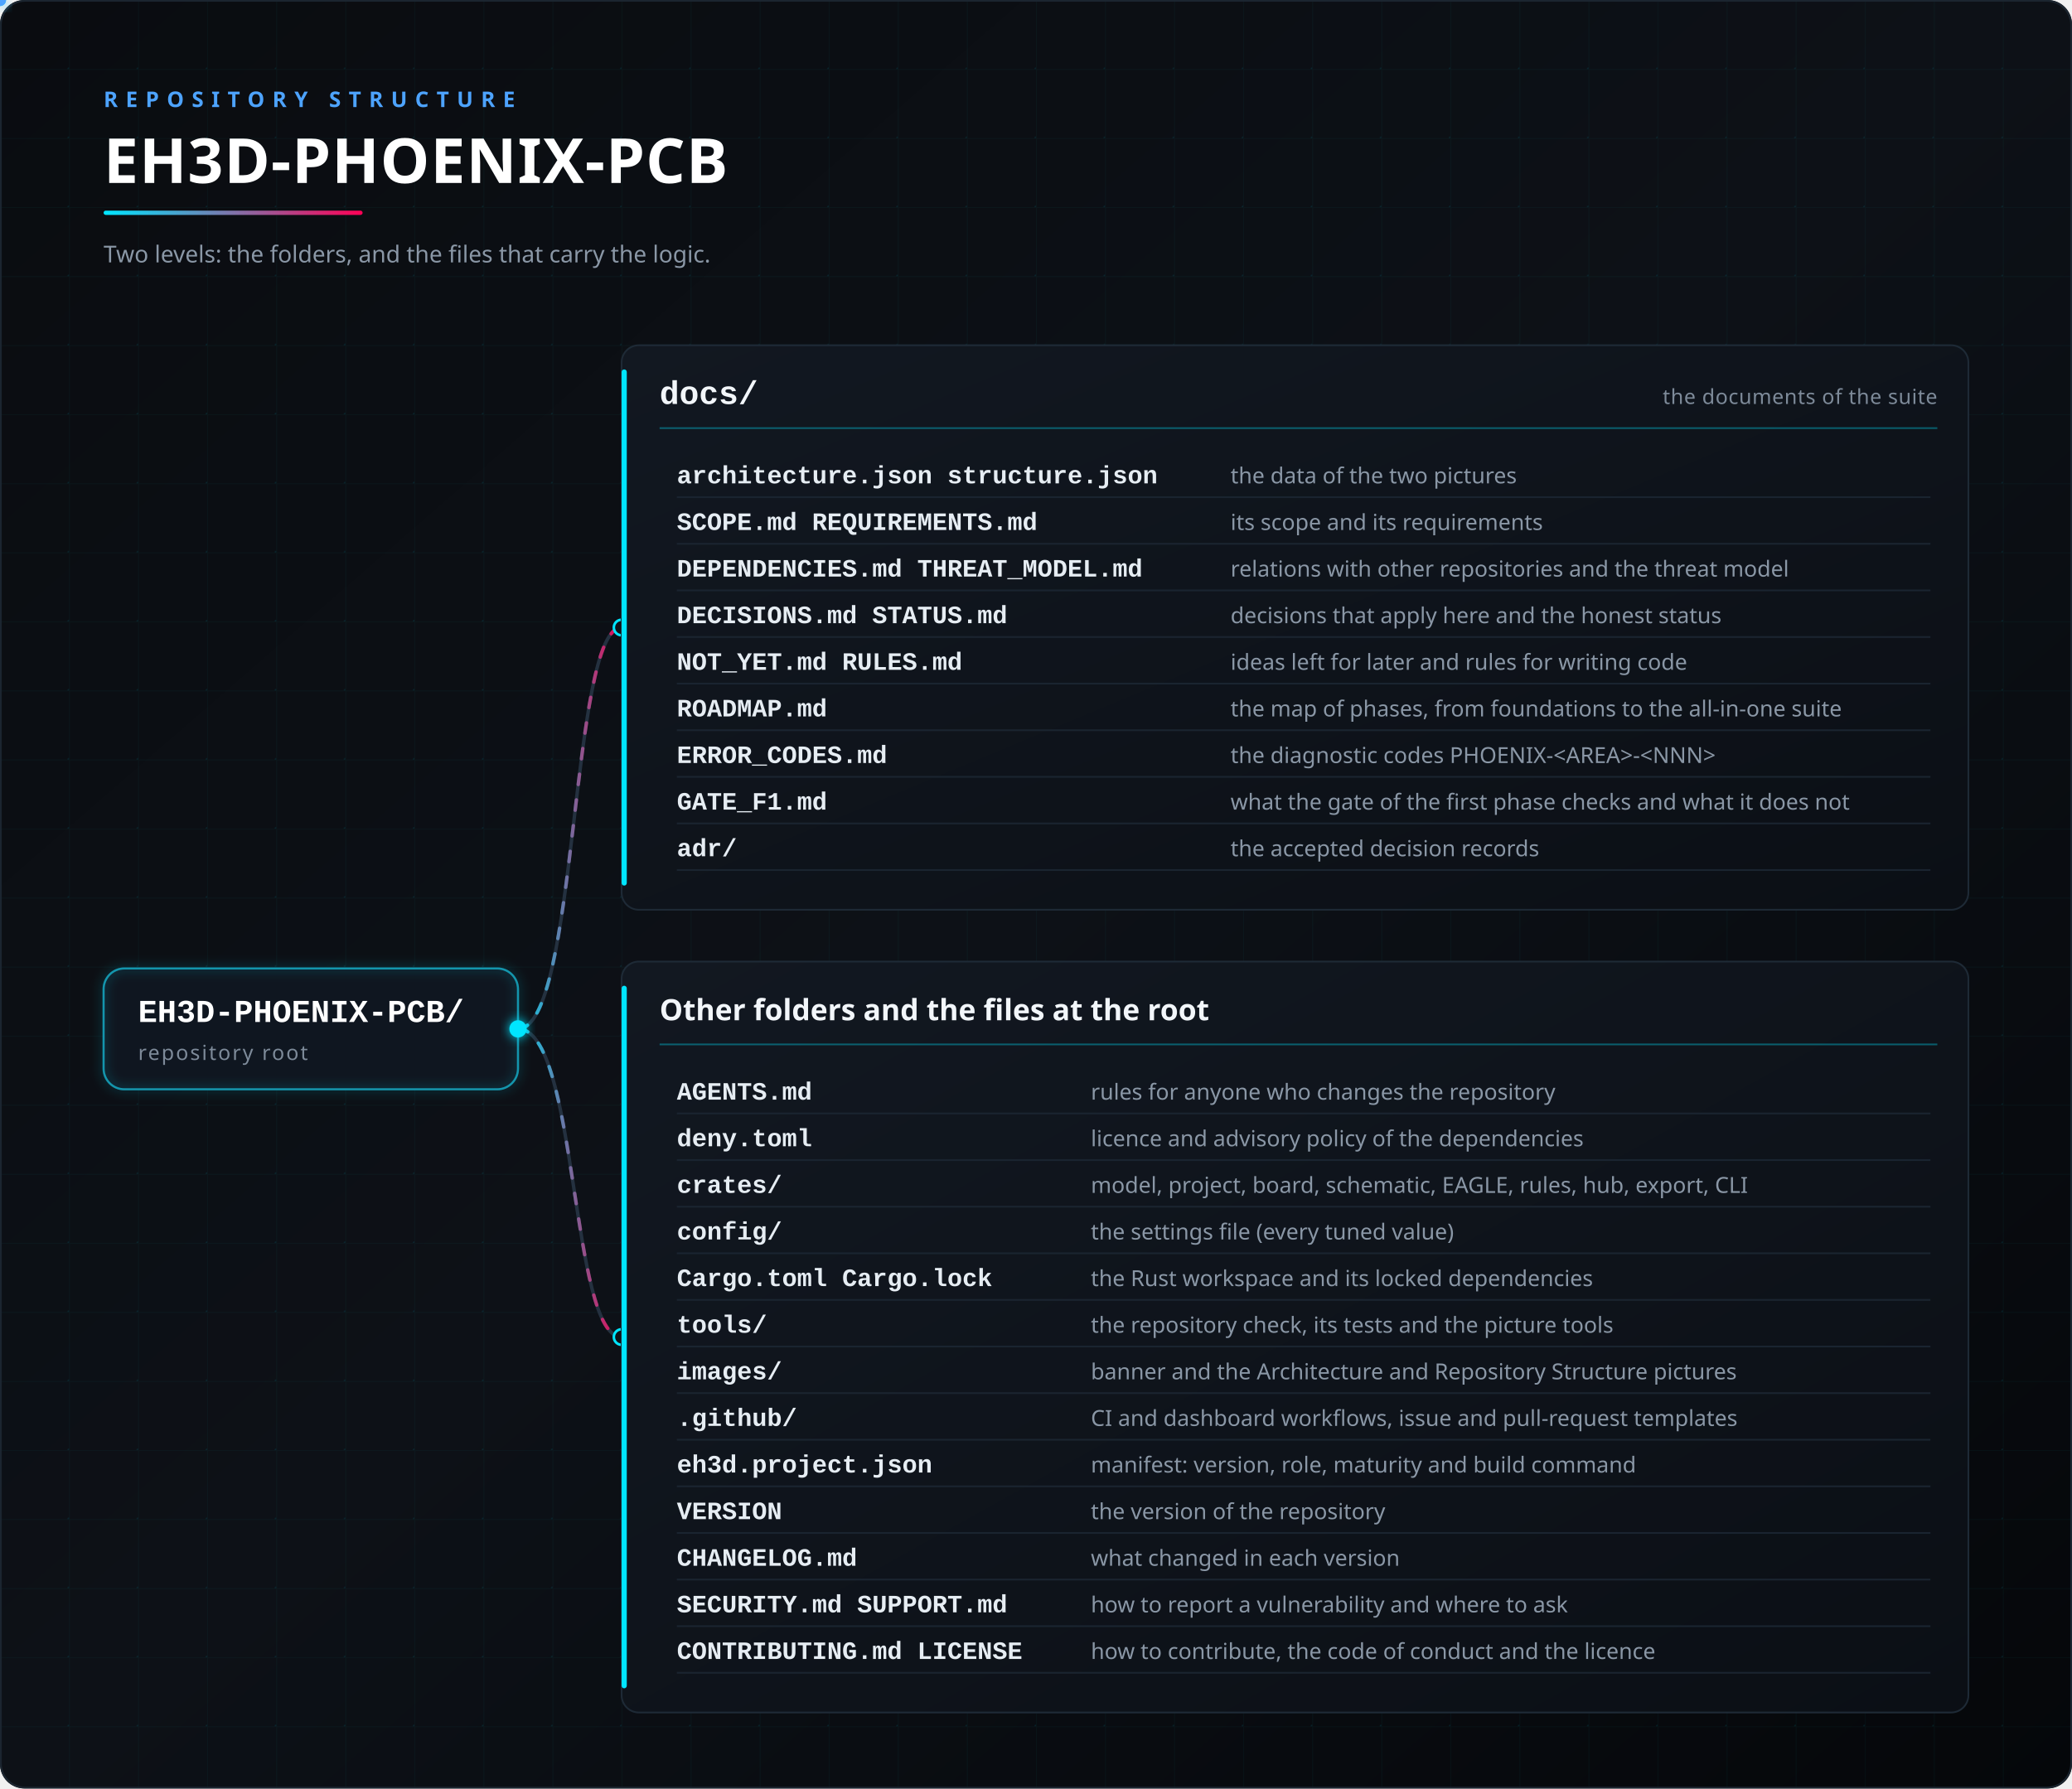
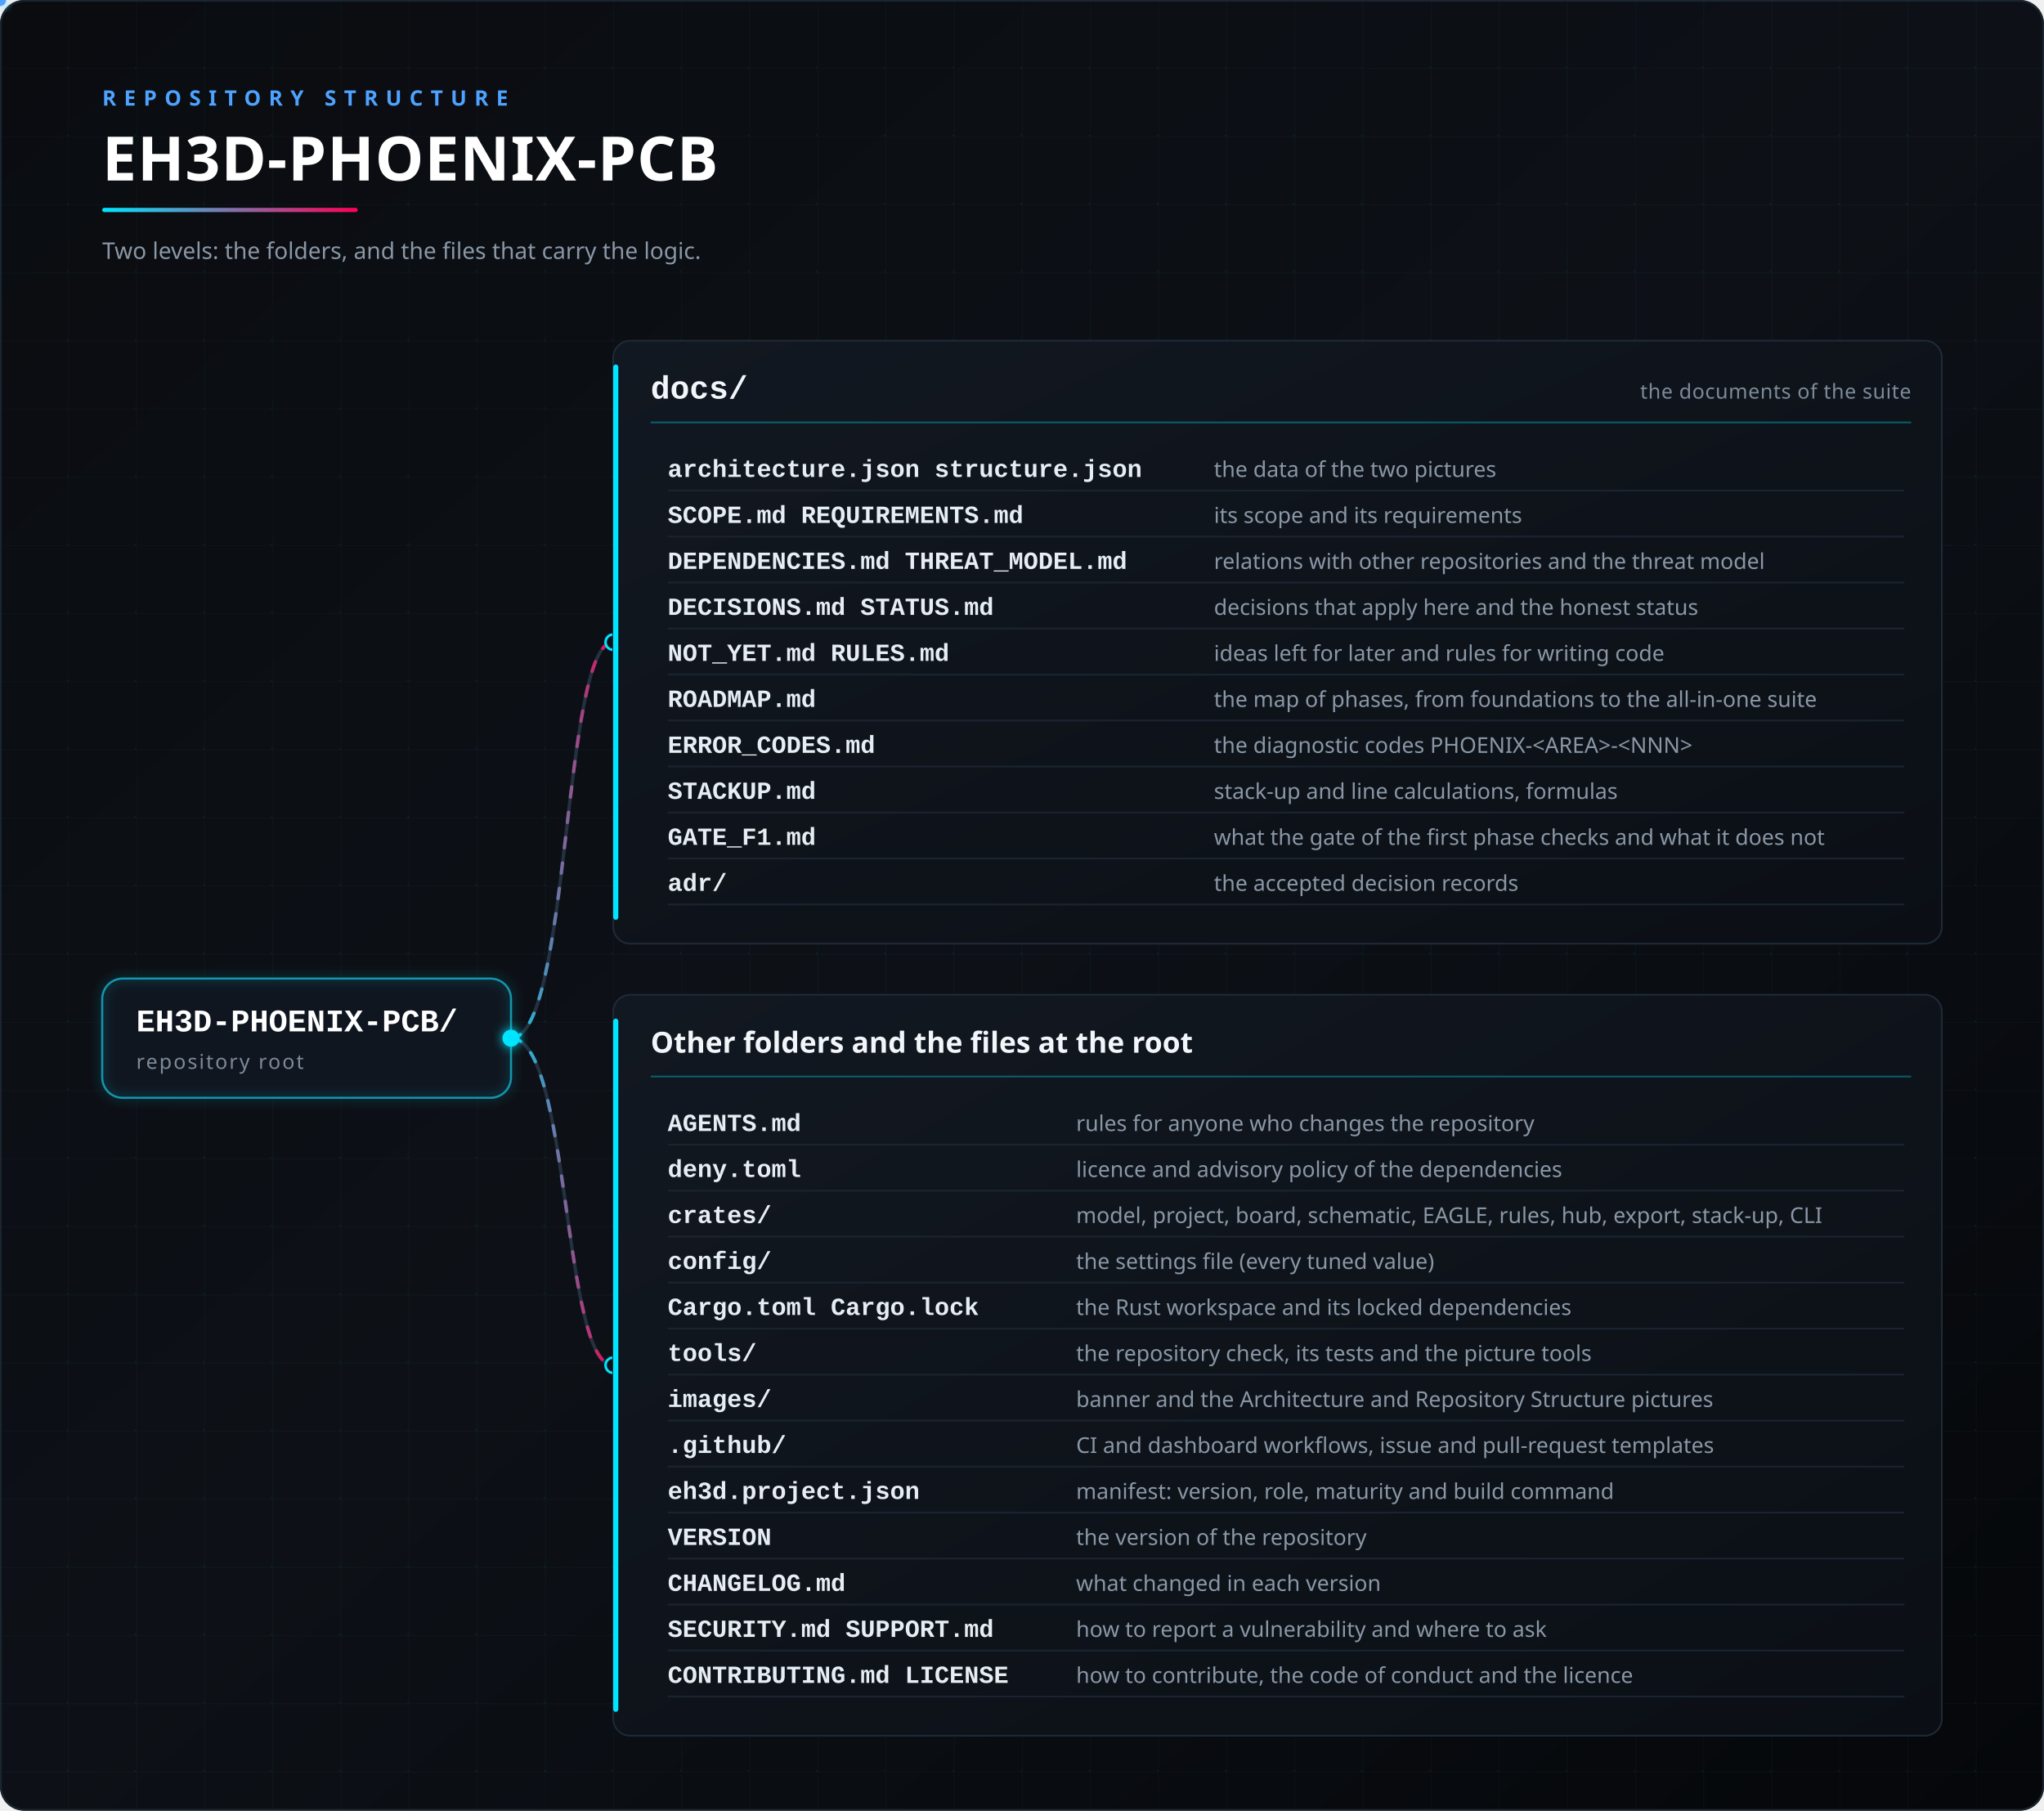
- <svg xmlns="http://www.w3.org/2000/svg" viewBox="0 0 1200 1036" width="100%" role="img" aria-labelledby="t d">
+ <svg xmlns="http://www.w3.org/2000/svg" viewBox="0 0 1200 1063" width="100%" role="img" aria-labelledby="t d">
  <defs>
    <linearGradient id="bg" x1="0" y1="0" x2="1" y2="1">
      <stop offset="0" stop-color="#0A0C10" />
      <stop offset="0.5" stop-color="#0D1117" />
      <stop offset="1" stop-color="#05070A" />
    </linearGradient>
    <linearGradient id="card" x1="0" y1="0" x2="1" y2="1">
      <stop offset="0" stop-color="#121821" />
      <stop offset="1" stop-color="#0B0F15" />
    </linearGradient>
    <linearGradient id="line" x1="0" y1="0" x2="1" y2="0">
      <stop offset="0" stop-color="#00E5FF" />
      <stop offset="1" stop-color="#FF0055" />
    </linearGradient>
    <filter id="glow" x="-50%" y="-50%" width="200%" height="200%">
      <feGaussianBlur stdDeviation="3" result="b" />
      <feMerge>
        <feMergeNode in="b" />
        <feMergeNode in="SourceGraphic" />
      </feMerge>
    </filter>
    <pattern id="grid" width="40" height="40" patternUnits="userSpaceOnUse">
      <path d="M40 0H0V40" fill="none" stroke="#00E5FF" stroke-opacity="0.035" />
      <circle cx="40" cy="40" r="1" fill="#00E5FF" fill-opacity="0.09" />
    </pattern>
  </defs>
-   <rect width="1200" height="1036" rx="14" fill="url(#bg)" />
-   <rect width="1200" height="1036" rx="14" fill="url(#grid)" />
-   <rect x="0.5" y="0.5" width="1199" height="1035" rx="14" fill="none" stroke="#1B2530" />
+   <rect width="1200" height="1063" rx="14" fill="url(#bg)" />
+   <rect width="1200" height="1063" rx="14" fill="url(#grid)" />
+   <rect x="0.5" y="0.5" width="1199" height="1062" rx="14" fill="none" stroke="#1B2530" />
  <text x="60" y="62" font-family="'Segoe UI','Noto Sans','Noto Sans CJK SC','Microsoft YaHei','Yu Gothic','Helvetica Neue',Helvetica,Arial,sans-serif" font-size="12.5" font-weight="600" fill="#4DA3FF" text-anchor="start" letter-spacing="4.5">REPOSITORY STRUCTURE</text>
  <text x="60" y="106" font-family="'Segoe UI','Noto Sans','Noto Sans CJK SC','Microsoft YaHei','Yu Gothic','Helvetica Neue',Helvetica,Arial,sans-serif" font-size="36" font-weight="700" fill="#FFFFFF" text-anchor="start" letter-spacing="0.5">EH3D-PHOENIX-PCB</text>
  <rect x="60" y="122" width="150" height="2.5" rx="1.25" fill="url(#line)">
    <animate attributeName="width" values="40;150;150" keyTimes="0;0.4;1" dur="3s" repeatCount="indefinite" />
  </rect>
  <text x="60" y="152" font-family="'Segoe UI','Noto Sans','Noto Sans CJK SC','Microsoft YaHei','Yu Gothic','Helvetica Neue',Helvetica,Arial,sans-serif" font-size="13.5" font-weight="400" fill="#8A97A6" text-anchor="start">Two levels: the folders, and the files that carry the logic.</text>
-   <path id="c0" d="M300,596 C335,596 330,363.5 360,363.5" fill="none" stroke="#243140" stroke-width="2" />
-   <path d="M300,596 C335,596 330,363.5 360,363.5" fill="none" stroke="url(#line)" stroke-width="2" stroke-linecap="round" stroke-dasharray="6 9" opacity="0.9">
+   <path id="c0" d="M300,609.5 C335,609.5 330,377 360,377" fill="none" stroke="#243140" stroke-width="2" />
+   <path d="M300,609.5 C335,609.5 330,377 360,377" fill="none" stroke="url(#line)" stroke-width="2" stroke-linecap="round" stroke-dasharray="6 9" opacity="0.9">
    <animate attributeName="stroke-dashoffset" from="0" to="-30" dur="1.6s" repeatCount="indefinite" />
  </path>
-   <circle cx="360" cy="363.5" r="4.5" fill="#0D1117" stroke="#00E5FF" stroke-width="1.5" />
-   <path id="c1" d="M300,596 C335,596 330,774.5 360,774.5" fill="none" stroke="#243140" stroke-width="2" />
-   <path d="M300,596 C335,596 330,774.5 360,774.5" fill="none" stroke="url(#line)" stroke-width="2" stroke-linecap="round" stroke-dasharray="6 9" opacity="0.9">
+   <circle cx="360" cy="377" r="4.5" fill="#0D1117" stroke="#00E5FF" stroke-width="1.5" />
+   <path id="c1" d="M300,609.5 C335,609.5 330,801.5 360,801.5" fill="none" stroke="#243140" stroke-width="2" />
+   <path d="M300,609.5 C335,609.5 330,801.5 360,801.5" fill="none" stroke="url(#line)" stroke-width="2" stroke-linecap="round" stroke-dasharray="6 9" opacity="0.9">
    <animate attributeName="stroke-dashoffset" from="0" to="-30" dur="1.6s" repeatCount="indefinite" />
  </path>
-   <circle cx="360" cy="774.5" r="4.5" fill="#0D1117" stroke="#00E5FF" stroke-width="1.5" />
+   <circle cx="360" cy="801.5" r="4.5" fill="#0D1117" stroke="#00E5FF" stroke-width="1.5" />
  <circle r="3.5" fill="#00E5FF" filter="url(#glow)">
    <animateMotion dur="3.4s" repeatCount="indefinite">
      <mpath href="#c0" />
    </animateMotion>
  </circle>
  <circle r="3.5" fill="#4DA3FF" filter="url(#glow)">
    <animateMotion dur="4.2s" repeatCount="indefinite">
      <mpath href="#c1" />
    </animateMotion>
  </circle>
-   <rect x="60" y="561" width="240" height="70" rx="12" fill="#0F1620" stroke="#2A3A4C" stroke-width="1.2" />
-   <rect x="60" y="561" width="240" height="70" rx="12" fill="none" stroke="#00E5FF" stroke-opacity="0.5" stroke-width="1.2" filter="url(#glow)">
+   <rect x="60" y="574.5" width="240" height="70" rx="12" fill="#0F1620" stroke="#2A3A4C" stroke-width="1.2" />
+   <rect x="60" y="574.5" width="240" height="70" rx="12" fill="none" stroke="#00E5FF" stroke-opacity="0.5" stroke-width="1.2" filter="url(#glow)">
    <animate attributeName="stroke-opacity" values="0.15;0.6;0.15" dur="3.6s" repeatCount="indefinite" />
  </rect>
-   <text x="80" y="592" font-family="'JetBrains Mono','Cascadia Code','SFMono-Regular',Consolas,'Liberation Mono',monospace" font-size="18.5" font-weight="700" fill="#FFFFFF" text-anchor="start">EH3D-PHOENIX-PCB/</text>
-   <text x="80" y="614" font-family="'Segoe UI','Noto Sans','Noto Sans CJK SC','Microsoft YaHei','Yu Gothic','Helvetica Neue',Helvetica,Arial,sans-serif" font-size="12" font-weight="400" fill="#7D8A99" text-anchor="start" letter-spacing="1">repository root</text>
-   <circle cx="300" cy="596" r="5" fill="#00E5FF" filter="url(#glow)" />
-   <rect x="360" y="200" width="780" height="327" rx="10" fill="url(#card)" stroke="#1E2A36" stroke-width="1" />
-   <rect x="360" y="214" width="3" height="299" rx="1.5" fill="#00E5FF">
+   <text x="80" y="605.5" font-family="'JetBrains Mono','Cascadia Code','SFMono-Regular',Consolas,'Liberation Mono',monospace" font-size="18.5" font-weight="700" fill="#FFFFFF" text-anchor="start">EH3D-PHOENIX-PCB/</text>
+   <text x="80" y="627.5" font-family="'Segoe UI','Noto Sans','Noto Sans CJK SC','Microsoft YaHei','Yu Gothic','Helvetica Neue',Helvetica,Arial,sans-serif" font-size="12" font-weight="400" fill="#7D8A99" text-anchor="start" letter-spacing="1">repository root</text>
+   <circle cx="300" cy="609.5" r="5" fill="#00E5FF" filter="url(#glow)" />
+   <rect x="360" y="200" width="780" height="354" rx="10" fill="url(#card)" stroke="#1E2A36" stroke-width="1" />
+   <rect x="360" y="214" width="3" height="326" rx="1.5" fill="#00E5FF">
    <animate attributeName="opacity" values="0.55;1;0.55" dur="4s" begin="0s" repeatCount="indefinite" />
  </rect>
  <text x="382" y="234" font-family="'JetBrains Mono','Cascadia Code','SFMono-Regular',Consolas,'Liberation Mono',monospace" font-size="19" font-weight="700" fill="#F2F6FA" text-anchor="start">docs/</text>
  <text x="1122" y="234" font-family="'Segoe UI','Noto Sans','Noto Sans CJK SC','Microsoft YaHei','Yu Gothic','Helvetica Neue',Helvetica,Arial,sans-serif" font-size="12" font-weight="400" fill="#7D8A99" text-anchor="end" letter-spacing="0.3">the documents of the suite</text>
  <line x1="382" y1="248" x2="1122" y2="248" stroke="#00E5FF" stroke-opacity="0.35" stroke-width="1" />
  <text x="392" y="280" font-family="'JetBrains Mono','Cascadia Code','SFMono-Regular',Consolas,'Liberation Mono',monospace" font-size="14.5" font-weight="600" fill="#E6EDF3" text-anchor="start">architecture.json  structure.json</text>
  <text x="712.67" y="280" font-family="'Segoe UI','Noto Sans','Noto Sans CJK SC','Microsoft YaHei','Yu Gothic','Helvetica Neue',Helvetica,Arial,sans-serif" font-size="12.8" font-weight="400" fill="#8A97A6" text-anchor="start">the data of the two pictures</text>
  <line x1="392" y1="288" x2="1118" y2="288" stroke="#1A2430" stroke-width="1" />
  <text x="392" y="307" font-family="'JetBrains Mono','Cascadia Code','SFMono-Regular',Consolas,'Liberation Mono',monospace" font-size="14.5" font-weight="600" fill="#E6EDF3" text-anchor="start">SCOPE.md  REQUIREMENTS.md</text>
  <text x="712.67" y="307" font-family="'Segoe UI','Noto Sans','Noto Sans CJK SC','Microsoft YaHei','Yu Gothic','Helvetica Neue',Helvetica,Arial,sans-serif" font-size="12.8" font-weight="400" fill="#8A97A6" text-anchor="start">its scope and its requirements</text>
  <line x1="392" y1="315" x2="1118" y2="315" stroke="#1A2430" stroke-width="1" />
  <text x="392" y="334" font-family="'JetBrains Mono','Cascadia Code','SFMono-Regular',Consolas,'Liberation Mono',monospace" font-size="14.5" font-weight="600" fill="#E6EDF3" text-anchor="start">DEPENDENCIES.md  THREAT_MODEL.md</text>
  <text x="712.67" y="334" font-family="'Segoe UI','Noto Sans','Noto Sans CJK SC','Microsoft YaHei','Yu Gothic','Helvetica Neue',Helvetica,Arial,sans-serif" font-size="12.8" font-weight="400" fill="#8A97A6" text-anchor="start">relations with other repositories and the threat model</text>
  <line x1="392" y1="342" x2="1118" y2="342" stroke="#1A2430" stroke-width="1" />
  <text x="392" y="361" font-family="'JetBrains Mono','Cascadia Code','SFMono-Regular',Consolas,'Liberation Mono',monospace" font-size="14.5" font-weight="600" fill="#E6EDF3" text-anchor="start">DECISIONS.md  STATUS.md</text>
  <text x="712.67" y="361" font-family="'Segoe UI','Noto Sans','Noto Sans CJK SC','Microsoft YaHei','Yu Gothic','Helvetica Neue',Helvetica,Arial,sans-serif" font-size="12.8" font-weight="400" fill="#8A97A6" text-anchor="start">decisions that apply here and the honest status</text>
  <line x1="392" y1="369" x2="1118" y2="369" stroke="#1A2430" stroke-width="1" />
  <text x="392" y="388" font-family="'JetBrains Mono','Cascadia Code','SFMono-Regular',Consolas,'Liberation Mono',monospace" font-size="14.5" font-weight="600" fill="#E6EDF3" text-anchor="start">NOT_YET.md  RULES.md</text>
  <text x="712.67" y="388" font-family="'Segoe UI','Noto Sans','Noto Sans CJK SC','Microsoft YaHei','Yu Gothic','Helvetica Neue',Helvetica,Arial,sans-serif" font-size="12.8" font-weight="400" fill="#8A97A6" text-anchor="start">ideas left for later and rules for writing code</text>
  <line x1="392" y1="396" x2="1118" y2="396" stroke="#1A2430" stroke-width="1" />
  <text x="392" y="415" font-family="'JetBrains Mono','Cascadia Code','SFMono-Regular',Consolas,'Liberation Mono',monospace" font-size="14.5" font-weight="600" fill="#E6EDF3" text-anchor="start">ROADMAP.md</text>
  <text x="712.67" y="415" font-family="'Segoe UI','Noto Sans','Noto Sans CJK SC','Microsoft YaHei','Yu Gothic','Helvetica Neue',Helvetica,Arial,sans-serif" font-size="12.8" font-weight="400" fill="#8A97A6" text-anchor="start">the map of phases, from foundations to the all-in-one suite</text>
  <line x1="392" y1="423" x2="1118" y2="423" stroke="#1A2430" stroke-width="1" />
  <text x="392" y="442" font-family="'JetBrains Mono','Cascadia Code','SFMono-Regular',Consolas,'Liberation Mono',monospace" font-size="14.5" font-weight="600" fill="#E6EDF3" text-anchor="start">ERROR_CODES.md</text>
  <text x="712.67" y="442" font-family="'Segoe UI','Noto Sans','Noto Sans CJK SC','Microsoft YaHei','Yu Gothic','Helvetica Neue',Helvetica,Arial,sans-serif" font-size="12.8" font-weight="400" fill="#8A97A6" text-anchor="start">the diagnostic codes PHOENIX-&lt;AREA&gt;-&lt;NNN&gt;</text>
  <line x1="392" y1="450" x2="1118" y2="450" stroke="#1A2430" stroke-width="1" />
-   <text x="392" y="469" font-family="'JetBrains Mono','Cascadia Code','SFMono-Regular',Consolas,'Liberation Mono',monospace" font-size="14.5" font-weight="600" fill="#E6EDF3" text-anchor="start">GATE_F1.md</text>
-   <text x="712.67" y="469" font-family="'Segoe UI','Noto Sans','Noto Sans CJK SC','Microsoft YaHei','Yu Gothic','Helvetica Neue',Helvetica,Arial,sans-serif" font-size="12.8" font-weight="400" fill="#8A97A6" text-anchor="start">what the gate of the first phase checks and what it does not</text>
+   <text x="392" y="469" font-family="'JetBrains Mono','Cascadia Code','SFMono-Regular',Consolas,'Liberation Mono',monospace" font-size="14.5" font-weight="600" fill="#E6EDF3" text-anchor="start">STACKUP.md</text>
+   <text x="712.67" y="469" font-family="'Segoe UI','Noto Sans','Noto Sans CJK SC','Microsoft YaHei','Yu Gothic','Helvetica Neue',Helvetica,Arial,sans-serif" font-size="12.8" font-weight="400" fill="#8A97A6" text-anchor="start">stack-up and line calculations, formulas</text>
  <line x1="392" y1="477" x2="1118" y2="477" stroke="#1A2430" stroke-width="1" />
-   <text x="392" y="496" font-family="'JetBrains Mono','Cascadia Code','SFMono-Regular',Consolas,'Liberation Mono',monospace" font-size="14.5" font-weight="600" fill="#E6EDF3" text-anchor="start">adr/</text>
-   <text x="712.67" y="496" font-family="'Segoe UI','Noto Sans','Noto Sans CJK SC','Microsoft YaHei','Yu Gothic','Helvetica Neue',Helvetica,Arial,sans-serif" font-size="12.8" font-weight="400" fill="#8A97A6" text-anchor="start">the accepted decision records</text>
+   <text x="392" y="496" font-family="'JetBrains Mono','Cascadia Code','SFMono-Regular',Consolas,'Liberation Mono',monospace" font-size="14.5" font-weight="600" fill="#E6EDF3" text-anchor="start">GATE_F1.md</text>
+   <text x="712.67" y="496" font-family="'Segoe UI','Noto Sans','Noto Sans CJK SC','Microsoft YaHei','Yu Gothic','Helvetica Neue',Helvetica,Arial,sans-serif" font-size="12.8" font-weight="400" fill="#8A97A6" text-anchor="start">what the gate of the first phase checks and what it does not</text>
  <line x1="392" y1="504" x2="1118" y2="504" stroke="#1A2430" stroke-width="1" />
-   <rect x="360" y="557" width="780" height="435" rx="10" fill="url(#card)" stroke="#1E2A36" stroke-width="1" />
-   <rect x="360" y="571" width="3" height="407" rx="1.5" fill="#00E5FF">
+   <text x="392" y="523" font-family="'JetBrains Mono','Cascadia Code','SFMono-Regular',Consolas,'Liberation Mono',monospace" font-size="14.5" font-weight="600" fill="#E6EDF3" text-anchor="start">adr/</text>
+   <text x="712.67" y="523" font-family="'Segoe UI','Noto Sans','Noto Sans CJK SC','Microsoft YaHei','Yu Gothic','Helvetica Neue',Helvetica,Arial,sans-serif" font-size="12.8" font-weight="400" fill="#8A97A6" text-anchor="start">the accepted decision records</text>
+   <line x1="392" y1="531" x2="1118" y2="531" stroke="#1A2430" stroke-width="1" />
+   <rect x="360" y="584" width="780" height="435" rx="10" fill="url(#card)" stroke="#1E2A36" stroke-width="1" />
+   <rect x="360" y="598" width="3" height="407" rx="1.5" fill="#00E5FF">
    <animate attributeName="opacity" values="0.55;1;0.55" dur="4s" begin="0.6s" repeatCount="indefinite" />
  </rect>
-   <text x="382" y="591" font-family="'Segoe UI','Noto Sans','Noto Sans CJK SC','Microsoft YaHei','Yu Gothic','Helvetica Neue',Helvetica,Arial,sans-serif" font-size="17" font-weight="700" fill="#F2F6FA" text-anchor="start">Other folders and the files at the root</text>
-   <line x1="382" y1="605" x2="1122" y2="605" stroke="#00E5FF" stroke-opacity="0.35" stroke-width="1" />
-   <text x="392" y="637" font-family="'JetBrains Mono','Cascadia Code','SFMono-Regular',Consolas,'Liberation Mono',monospace" font-size="14.5" font-weight="600" fill="#E6EDF3" text-anchor="start">AGENTS.md</text>
-   <text x="631.76" y="637" font-family="'Segoe UI','Noto Sans','Noto Sans CJK SC','Microsoft YaHei','Yu Gothic','Helvetica Neue',Helvetica,Arial,sans-serif" font-size="12.8" font-weight="400" fill="#8A97A6" text-anchor="start">rules for anyone who changes the repository</text>
-   <line x1="392" y1="645" x2="1118" y2="645" stroke="#1A2430" stroke-width="1" />
-   <text x="392" y="664" font-family="'JetBrains Mono','Cascadia Code','SFMono-Regular',Consolas,'Liberation Mono',monospace" font-size="14.5" font-weight="600" fill="#E6EDF3" text-anchor="start">deny.toml</text>
-   <text x="631.76" y="664" font-family="'Segoe UI','Noto Sans','Noto Sans CJK SC','Microsoft YaHei','Yu Gothic','Helvetica Neue',Helvetica,Arial,sans-serif" font-size="12.8" font-weight="400" fill="#8A97A6" text-anchor="start">licence and advisory policy of the dependencies</text>
+   <text x="382" y="618" font-family="'Segoe UI','Noto Sans','Noto Sans CJK SC','Microsoft YaHei','Yu Gothic','Helvetica Neue',Helvetica,Arial,sans-serif" font-size="17" font-weight="700" fill="#F2F6FA" text-anchor="start">Other folders and the files at the root</text>
+   <line x1="382" y1="632" x2="1122" y2="632" stroke="#00E5FF" stroke-opacity="0.35" stroke-width="1" />
+   <text x="392" y="664" font-family="'JetBrains Mono','Cascadia Code','SFMono-Regular',Consolas,'Liberation Mono',monospace" font-size="14.5" font-weight="600" fill="#E6EDF3" text-anchor="start">AGENTS.md</text>
+   <text x="631.76" y="664" font-family="'Segoe UI','Noto Sans','Noto Sans CJK SC','Microsoft YaHei','Yu Gothic','Helvetica Neue',Helvetica,Arial,sans-serif" font-size="12.8" font-weight="400" fill="#8A97A6" text-anchor="start">rules for anyone who changes the repository</text>
  <line x1="392" y1="672" x2="1118" y2="672" stroke="#1A2430" stroke-width="1" />
-   <text x="392" y="691" font-family="'JetBrains Mono','Cascadia Code','SFMono-Regular',Consolas,'Liberation Mono',monospace" font-size="14.5" font-weight="600" fill="#E6EDF3" text-anchor="start">crates/</text>
-   <text x="631.76" y="691" font-family="'Segoe UI','Noto Sans','Noto Sans CJK SC','Microsoft YaHei','Yu Gothic','Helvetica Neue',Helvetica,Arial,sans-serif" font-size="12.8" font-weight="400" fill="#8A97A6" text-anchor="start">model, project, board, schematic, EAGLE, rules, hub, export, CLI</text>
+   <text x="392" y="691" font-family="'JetBrains Mono','Cascadia Code','SFMono-Regular',Consolas,'Liberation Mono',monospace" font-size="14.5" font-weight="600" fill="#E6EDF3" text-anchor="start">deny.toml</text>
+   <text x="631.76" y="691" font-family="'Segoe UI','Noto Sans','Noto Sans CJK SC','Microsoft YaHei','Yu Gothic','Helvetica Neue',Helvetica,Arial,sans-serif" font-size="12.8" font-weight="400" fill="#8A97A6" text-anchor="start">licence and advisory policy of the dependencies</text>
  <line x1="392" y1="699" x2="1118" y2="699" stroke="#1A2430" stroke-width="1" />
-   <text x="392" y="718" font-family="'JetBrains Mono','Cascadia Code','SFMono-Regular',Consolas,'Liberation Mono',monospace" font-size="14.5" font-weight="600" fill="#E6EDF3" text-anchor="start">config/</text>
-   <text x="631.76" y="718" font-family="'Segoe UI','Noto Sans','Noto Sans CJK SC','Microsoft YaHei','Yu Gothic','Helvetica Neue',Helvetica,Arial,sans-serif" font-size="12.8" font-weight="400" fill="#8A97A6" text-anchor="start">the settings file (every tuned value)</text>
+   <text x="392" y="718" font-family="'JetBrains Mono','Cascadia Code','SFMono-Regular',Consolas,'Liberation Mono',monospace" font-size="14.5" font-weight="600" fill="#E6EDF3" text-anchor="start">crates/</text>
+   <text x="631.76" y="718" font-family="'Segoe UI','Noto Sans','Noto Sans CJK SC','Microsoft YaHei','Yu Gothic','Helvetica Neue',Helvetica,Arial,sans-serif" font-size="12.8" font-weight="400" fill="#8A97A6" text-anchor="start">model, project, board, schematic, EAGLE, rules, hub, export, stack-up, CLI</text>
  <line x1="392" y1="726" x2="1118" y2="726" stroke="#1A2430" stroke-width="1" />
-   <text x="392" y="745" font-family="'JetBrains Mono','Cascadia Code','SFMono-Regular',Consolas,'Liberation Mono',monospace" font-size="14.5" font-weight="600" fill="#E6EDF3" text-anchor="start">Cargo.toml  Cargo.lock</text>
-   <text x="631.76" y="745" font-family="'Segoe UI','Noto Sans','Noto Sans CJK SC','Microsoft YaHei','Yu Gothic','Helvetica Neue',Helvetica,Arial,sans-serif" font-size="12.8" font-weight="400" fill="#8A97A6" text-anchor="start">the Rust workspace and its locked dependencies</text>
+   <text x="392" y="745" font-family="'JetBrains Mono','Cascadia Code','SFMono-Regular',Consolas,'Liberation Mono',monospace" font-size="14.5" font-weight="600" fill="#E6EDF3" text-anchor="start">config/</text>
+   <text x="631.76" y="745" font-family="'Segoe UI','Noto Sans','Noto Sans CJK SC','Microsoft YaHei','Yu Gothic','Helvetica Neue',Helvetica,Arial,sans-serif" font-size="12.8" font-weight="400" fill="#8A97A6" text-anchor="start">the settings file (every tuned value)</text>
  <line x1="392" y1="753" x2="1118" y2="753" stroke="#1A2430" stroke-width="1" />
-   <text x="392" y="772" font-family="'JetBrains Mono','Cascadia Code','SFMono-Regular',Consolas,'Liberation Mono',monospace" font-size="14.5" font-weight="600" fill="#E6EDF3" text-anchor="start">tools/</text>
-   <text x="631.76" y="772" font-family="'Segoe UI','Noto Sans','Noto Sans CJK SC','Microsoft YaHei','Yu Gothic','Helvetica Neue',Helvetica,Arial,sans-serif" font-size="12.8" font-weight="400" fill="#8A97A6" text-anchor="start">the repository check, its tests and the picture tools</text>
+   <text x="392" y="772" font-family="'JetBrains Mono','Cascadia Code','SFMono-Regular',Consolas,'Liberation Mono',monospace" font-size="14.5" font-weight="600" fill="#E6EDF3" text-anchor="start">Cargo.toml  Cargo.lock</text>
+   <text x="631.76" y="772" font-family="'Segoe UI','Noto Sans','Noto Sans CJK SC','Microsoft YaHei','Yu Gothic','Helvetica Neue',Helvetica,Arial,sans-serif" font-size="12.8" font-weight="400" fill="#8A97A6" text-anchor="start">the Rust workspace and its locked dependencies</text>
  <line x1="392" y1="780" x2="1118" y2="780" stroke="#1A2430" stroke-width="1" />
-   <text x="392" y="799" font-family="'JetBrains Mono','Cascadia Code','SFMono-Regular',Consolas,'Liberation Mono',monospace" font-size="14.5" font-weight="600" fill="#E6EDF3" text-anchor="start">images/</text>
-   <text x="631.76" y="799" font-family="'Segoe UI','Noto Sans','Noto Sans CJK SC','Microsoft YaHei','Yu Gothic','Helvetica Neue',Helvetica,Arial,sans-serif" font-size="12.8" font-weight="400" fill="#8A97A6" text-anchor="start">banner and the Architecture and Repository Structure pictures</text>
+   <text x="392" y="799" font-family="'JetBrains Mono','Cascadia Code','SFMono-Regular',Consolas,'Liberation Mono',monospace" font-size="14.5" font-weight="600" fill="#E6EDF3" text-anchor="start">tools/</text>
+   <text x="631.76" y="799" font-family="'Segoe UI','Noto Sans','Noto Sans CJK SC','Microsoft YaHei','Yu Gothic','Helvetica Neue',Helvetica,Arial,sans-serif" font-size="12.8" font-weight="400" fill="#8A97A6" text-anchor="start">the repository check, its tests and the picture tools</text>
  <line x1="392" y1="807" x2="1118" y2="807" stroke="#1A2430" stroke-width="1" />
-   <text x="392" y="826" font-family="'JetBrains Mono','Cascadia Code','SFMono-Regular',Consolas,'Liberation Mono',monospace" font-size="14.5" font-weight="600" fill="#E6EDF3" text-anchor="start">.github/</text>
-   <text x="631.76" y="826" font-family="'Segoe UI','Noto Sans','Noto Sans CJK SC','Microsoft YaHei','Yu Gothic','Helvetica Neue',Helvetica,Arial,sans-serif" font-size="12.8" font-weight="400" fill="#8A97A6" text-anchor="start">CI and dashboard workflows, issue and pull-request templates</text>
+   <text x="392" y="826" font-family="'JetBrains Mono','Cascadia Code','SFMono-Regular',Consolas,'Liberation Mono',monospace" font-size="14.5" font-weight="600" fill="#E6EDF3" text-anchor="start">images/</text>
+   <text x="631.76" y="826" font-family="'Segoe UI','Noto Sans','Noto Sans CJK SC','Microsoft YaHei','Yu Gothic','Helvetica Neue',Helvetica,Arial,sans-serif" font-size="12.8" font-weight="400" fill="#8A97A6" text-anchor="start">banner and the Architecture and Repository Structure pictures</text>
  <line x1="392" y1="834" x2="1118" y2="834" stroke="#1A2430" stroke-width="1" />
-   <text x="392" y="853" font-family="'JetBrains Mono','Cascadia Code','SFMono-Regular',Consolas,'Liberation Mono',monospace" font-size="14.5" font-weight="600" fill="#E6EDF3" text-anchor="start">eh3d.project.json</text>
-   <text x="631.76" y="853" font-family="'Segoe UI','Noto Sans','Noto Sans CJK SC','Microsoft YaHei','Yu Gothic','Helvetica Neue',Helvetica,Arial,sans-serif" font-size="12.8" font-weight="400" fill="#8A97A6" text-anchor="start">manifest: version, role, maturity and build command</text>
+   <text x="392" y="853" font-family="'JetBrains Mono','Cascadia Code','SFMono-Regular',Consolas,'Liberation Mono',monospace" font-size="14.5" font-weight="600" fill="#E6EDF3" text-anchor="start">.github/</text>
+   <text x="631.76" y="853" font-family="'Segoe UI','Noto Sans','Noto Sans CJK SC','Microsoft YaHei','Yu Gothic','Helvetica Neue',Helvetica,Arial,sans-serif" font-size="12.8" font-weight="400" fill="#8A97A6" text-anchor="start">CI and dashboard workflows, issue and pull-request templates</text>
  <line x1="392" y1="861" x2="1118" y2="861" stroke="#1A2430" stroke-width="1" />
-   <text x="392" y="880" font-family="'JetBrains Mono','Cascadia Code','SFMono-Regular',Consolas,'Liberation Mono',monospace" font-size="14.5" font-weight="600" fill="#E6EDF3" text-anchor="start">VERSION</text>
-   <text x="631.76" y="880" font-family="'Segoe UI','Noto Sans','Noto Sans CJK SC','Microsoft YaHei','Yu Gothic','Helvetica Neue',Helvetica,Arial,sans-serif" font-size="12.8" font-weight="400" fill="#8A97A6" text-anchor="start">the version of the repository</text>
+   <text x="392" y="880" font-family="'JetBrains Mono','Cascadia Code','SFMono-Regular',Consolas,'Liberation Mono',monospace" font-size="14.5" font-weight="600" fill="#E6EDF3" text-anchor="start">eh3d.project.json</text>
+   <text x="631.76" y="880" font-family="'Segoe UI','Noto Sans','Noto Sans CJK SC','Microsoft YaHei','Yu Gothic','Helvetica Neue',Helvetica,Arial,sans-serif" font-size="12.8" font-weight="400" fill="#8A97A6" text-anchor="start">manifest: version, role, maturity and build command</text>
  <line x1="392" y1="888" x2="1118" y2="888" stroke="#1A2430" stroke-width="1" />
-   <text x="392" y="907" font-family="'JetBrains Mono','Cascadia Code','SFMono-Regular',Consolas,'Liberation Mono',monospace" font-size="14.5" font-weight="600" fill="#E6EDF3" text-anchor="start">CHANGELOG.md</text>
-   <text x="631.76" y="907" font-family="'Segoe UI','Noto Sans','Noto Sans CJK SC','Microsoft YaHei','Yu Gothic','Helvetica Neue',Helvetica,Arial,sans-serif" font-size="12.8" font-weight="400" fill="#8A97A6" text-anchor="start">what changed in each version</text>
+   <text x="392" y="907" font-family="'JetBrains Mono','Cascadia Code','SFMono-Regular',Consolas,'Liberation Mono',monospace" font-size="14.5" font-weight="600" fill="#E6EDF3" text-anchor="start">VERSION</text>
+   <text x="631.76" y="907" font-family="'Segoe UI','Noto Sans','Noto Sans CJK SC','Microsoft YaHei','Yu Gothic','Helvetica Neue',Helvetica,Arial,sans-serif" font-size="12.8" font-weight="400" fill="#8A97A6" text-anchor="start">the version of the repository</text>
  <line x1="392" y1="915" x2="1118" y2="915" stroke="#1A2430" stroke-width="1" />
-   <text x="392" y="934" font-family="'JetBrains Mono','Cascadia Code','SFMono-Regular',Consolas,'Liberation Mono',monospace" font-size="14.5" font-weight="600" fill="#E6EDF3" text-anchor="start">SECURITY.md  SUPPORT.md</text>
-   <text x="631.76" y="934" font-family="'Segoe UI','Noto Sans','Noto Sans CJK SC','Microsoft YaHei','Yu Gothic','Helvetica Neue',Helvetica,Arial,sans-serif" font-size="12.8" font-weight="400" fill="#8A97A6" text-anchor="start">how to report a vulnerability and where to ask</text>
+   <text x="392" y="934" font-family="'JetBrains Mono','Cascadia Code','SFMono-Regular',Consolas,'Liberation Mono',monospace" font-size="14.5" font-weight="600" fill="#E6EDF3" text-anchor="start">CHANGELOG.md</text>
+   <text x="631.76" y="934" font-family="'Segoe UI','Noto Sans','Noto Sans CJK SC','Microsoft YaHei','Yu Gothic','Helvetica Neue',Helvetica,Arial,sans-serif" font-size="12.8" font-weight="400" fill="#8A97A6" text-anchor="start">what changed in each version</text>
  <line x1="392" y1="942" x2="1118" y2="942" stroke="#1A2430" stroke-width="1" />
-   <text x="392" y="961" font-family="'JetBrains Mono','Cascadia Code','SFMono-Regular',Consolas,'Liberation Mono',monospace" font-size="14.5" font-weight="600" fill="#E6EDF3" text-anchor="start">CONTRIBUTING.md  LICENSE</text>
-   <text x="631.76" y="961" font-family="'Segoe UI','Noto Sans','Noto Sans CJK SC','Microsoft YaHei','Yu Gothic','Helvetica Neue',Helvetica,Arial,sans-serif" font-size="12.8" font-weight="400" fill="#8A97A6" text-anchor="start">how to contribute, the code of conduct and the licence</text>
+   <text x="392" y="961" font-family="'JetBrains Mono','Cascadia Code','SFMono-Regular',Consolas,'Liberation Mono',monospace" font-size="14.5" font-weight="600" fill="#E6EDF3" text-anchor="start">SECURITY.md  SUPPORT.md</text>
+   <text x="631.76" y="961" font-family="'Segoe UI','Noto Sans','Noto Sans CJK SC','Microsoft YaHei','Yu Gothic','Helvetica Neue',Helvetica,Arial,sans-serif" font-size="12.8" font-weight="400" fill="#8A97A6" text-anchor="start">how to report a vulnerability and where to ask</text>
  <line x1="392" y1="969" x2="1118" y2="969" stroke="#1A2430" stroke-width="1" />
+   <text x="392" y="988" font-family="'JetBrains Mono','Cascadia Code','SFMono-Regular',Consolas,'Liberation Mono',monospace" font-size="14.5" font-weight="600" fill="#E6EDF3" text-anchor="start">CONTRIBUTING.md  LICENSE</text>
+   <text x="631.76" y="988" font-family="'Segoe UI','Noto Sans','Noto Sans CJK SC','Microsoft YaHei','Yu Gothic','Helvetica Neue',Helvetica,Arial,sans-serif" font-size="12.8" font-weight="400" fill="#8A97A6" text-anchor="start">how to contribute, the code of conduct and the licence</text>
+   <line x1="392" y1="996" x2="1118" y2="996" stroke="#1A2430" stroke-width="1" />
</svg>
